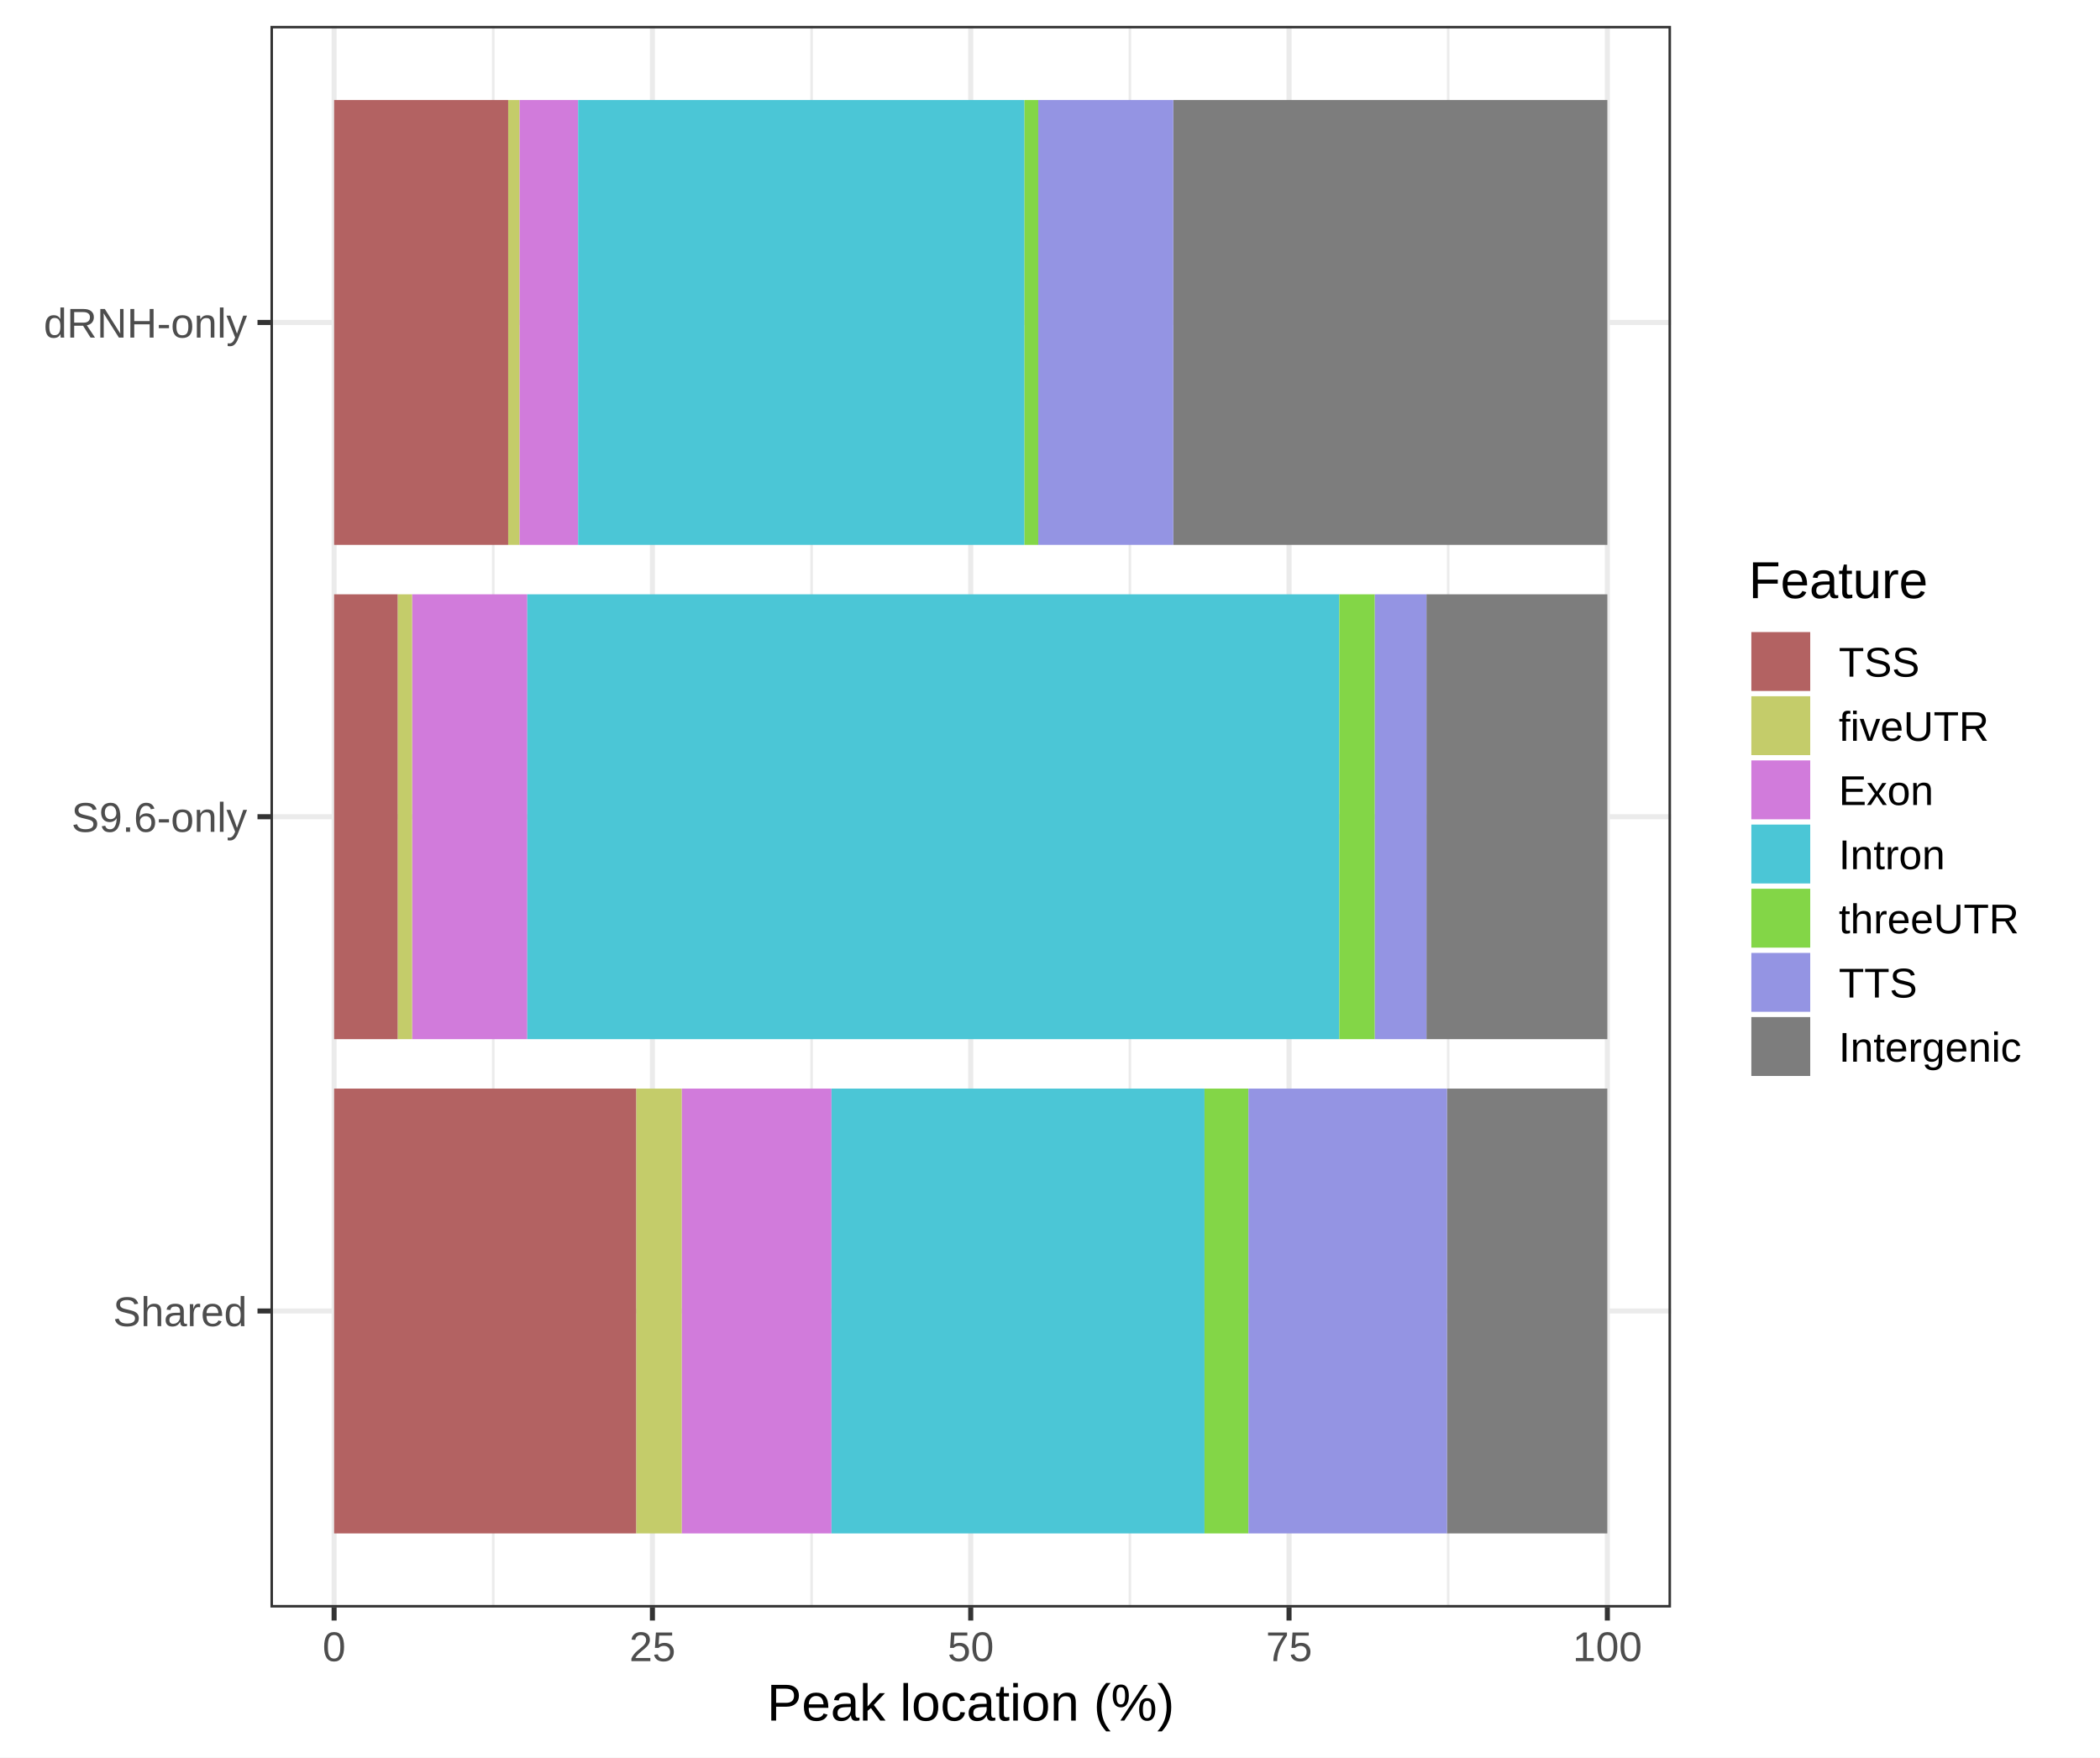
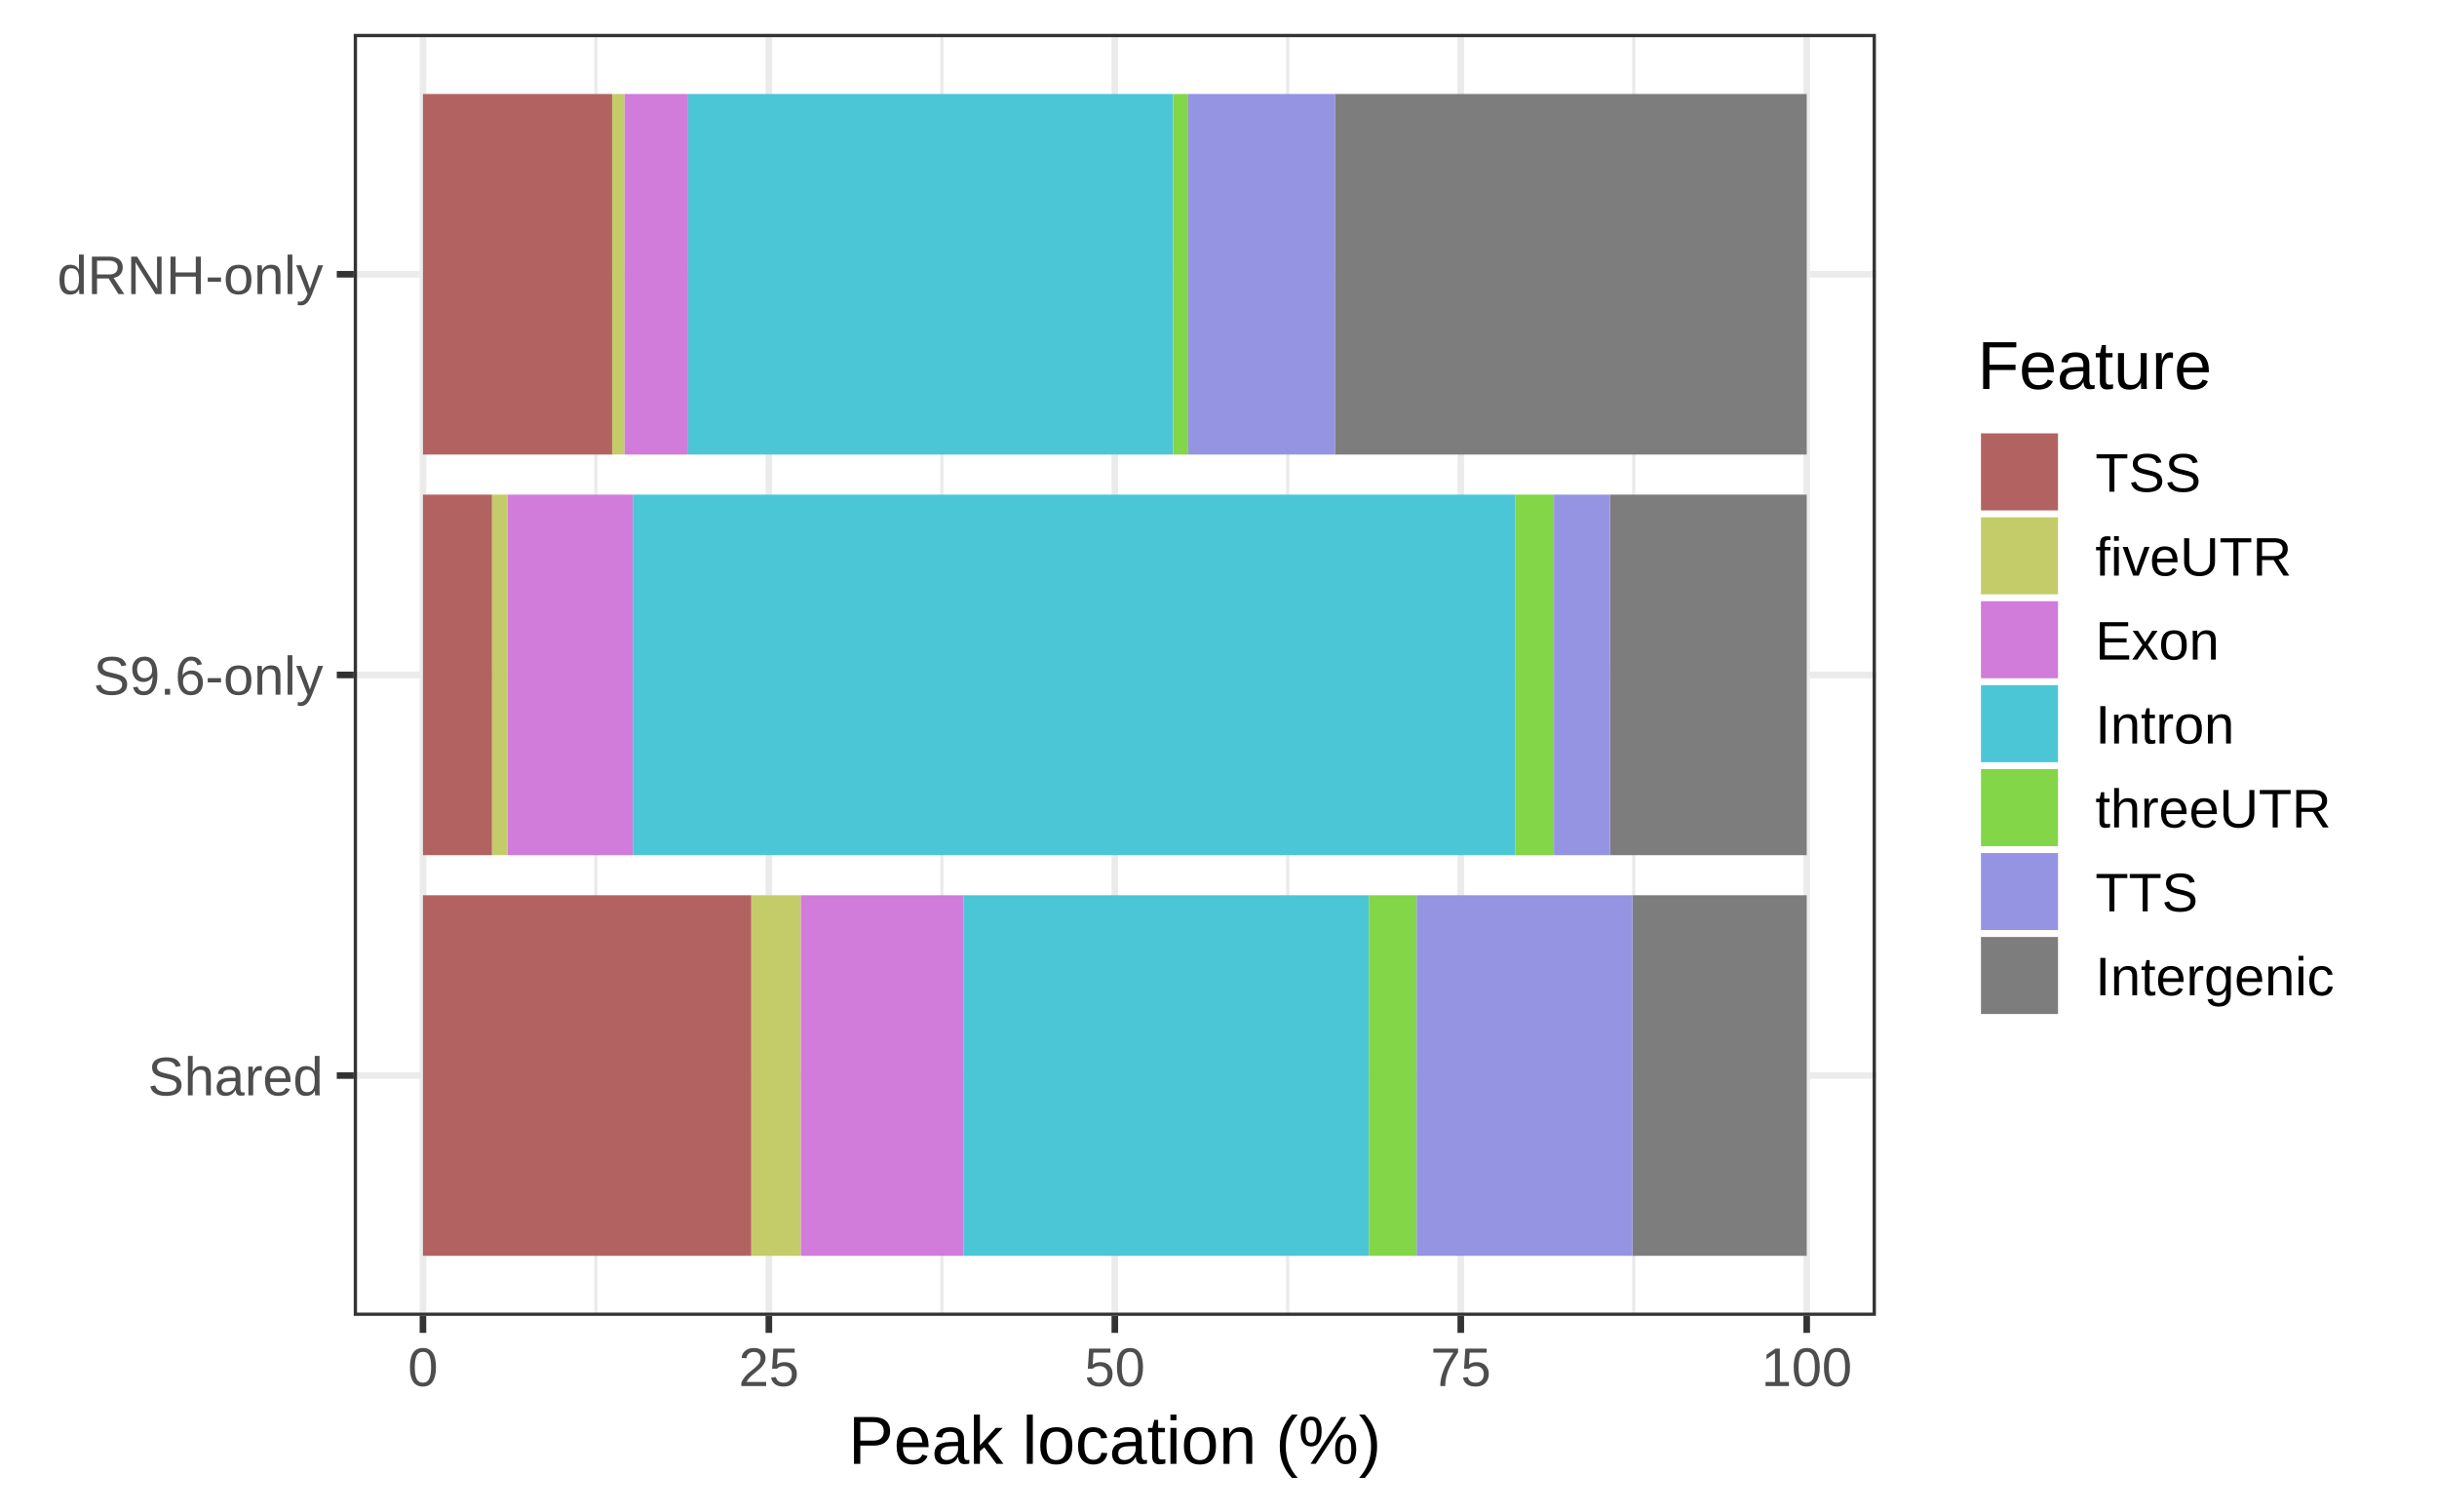
- <svg xmlns="http://www.w3.org/2000/svg" class="svglite" width="565.50pt" height="473.25pt" viewBox="0 0 565.50 473.25">
+ <svg xmlns="http://www.w3.org/2000/svg" class="svglite" width="501.75pt" height="311.25pt" viewBox="0 0 501.75 311.25">
  <defs>
    <style type="text/css">
    .svglite line, .svglite polyline, .svglite polygon, .svglite path, .svglite rect, .svglite circle {
      fill: none;
      stroke: #000000;
      stroke-linecap: round;
      stroke-linejoin: round;
      stroke-miterlimit: 10.00;
    }
  </style>
  </defs>
  <rect width="100%" height="100%" style="stroke: none; fill: #FFFFFF;" />
  <defs>
-     <clipPath id="cpMC4wMHw1NjUuNTB8MC4wMHw0NzMuMjU=">
-       <rect x="0.00" y="0.00" width="565.50" height="473.25" />
+     <clipPath id="cpMC4wMHw1MDEuNzV8MC4wMHwzMTEuMjU=">
+       <rect x="0.00" y="0.00" width="501.75" height="311.25" />
    </clipPath>
  </defs>
-   <g clip-path="url(#cpMC4wMHw1NjUuNTB8MC4wMHw0NzMuMjU=)">
-     <rect x="0.00" y="0.00" width="565.50" height="473.25" style="stroke-width: 1.36; stroke: #FFFFFF; fill: #FFFFFF;" />
+   <g clip-path="url(#cpMC4wMHw1MDEuNzV8MC4wMHwzMTEuMjU=)">
+     <rect x="0.00" y="0.00" width="501.75" height="311.25" style="stroke-width: 1.36; stroke: #FFFFFF; fill: #FFFFFF;" />
  </g>
  <defs>
-     <clipPath id="cpNzIuODN8NDQ5Ljk4fDYuOTd8NDMyLjky">
-       <rect x="72.83" y="6.97" width="377.15" height="425.94" />
+     <clipPath id="cpNzIuODN8Mzg2LjIzfDYuOTd8MjcwLjky">
+       <rect x="72.83" y="6.97" width="313.40" height="263.94" />
    </clipPath>
  </defs>
-   <g clip-path="url(#cpNzIuODN8NDQ5Ljk4fDYuOTd8NDMyLjky)">
-     <rect x="72.83" y="6.97" width="377.15" height="425.94" style="stroke-width: 1.36; stroke: none; fill: #FFFFFF;" />
-     <polyline points="132.83,432.92 132.83,6.97 " style="stroke-width: 0.68; stroke: #EBEBEB; stroke-linecap: butt;" />
-     <polyline points="218.55,432.92 218.55,6.97 " style="stroke-width: 0.68; stroke: #EBEBEB; stroke-linecap: butt;" />
-     <polyline points="304.26,432.92 304.26,6.97 " style="stroke-width: 0.68; stroke: #EBEBEB; stroke-linecap: butt;" />
-     <polyline points="389.98,432.92 389.98,6.97 " style="stroke-width: 0.68; stroke: #EBEBEB; stroke-linecap: butt;" />
-     <polyline points="72.83,353.05 449.98,353.05 " style="stroke-width: 1.36; stroke: #EBEBEB; stroke-linecap: butt;" />
-     <polyline points="72.83,219.95 449.98,219.95 " style="stroke-width: 1.36; stroke: #EBEBEB; stroke-linecap: butt;" />
-     <polyline points="72.83,86.84 449.98,86.84 " style="stroke-width: 1.36; stroke: #EBEBEB; stroke-linecap: butt;" />
-     <polyline points="89.97,432.92 89.97,6.97 " style="stroke-width: 1.36; stroke: #EBEBEB; stroke-linecap: butt;" />
-     <polyline points="175.69,432.92 175.69,6.97 " style="stroke-width: 1.36; stroke: #EBEBEB; stroke-linecap: butt;" />
-     <polyline points="261.40,432.92 261.40,6.97 " style="stroke-width: 1.36; stroke: #EBEBEB; stroke-linecap: butt;" />
-     <polyline points="347.12,432.92 347.12,6.97 " style="stroke-width: 1.36; stroke: #EBEBEB; stroke-linecap: butt;" />
-     <polyline points="432.84,432.92 432.84,6.97 " style="stroke-width: 1.36; stroke: #EBEBEB; stroke-linecap: butt;" />
-     <rect x="139.87" y="26.94" width="15.81" height="119.80" style="stroke-width: 1.07; stroke: none; stroke-linecap: square; stroke-linejoin: miter; fill: #D17BDB;" />
-     <rect x="136.85" y="26.94" width="3.02" height="119.80" style="stroke-width: 1.07; stroke: none; stroke-linecap: square; stroke-linejoin: miter; fill: #C4CC6A;" />
-     <rect x="315.95" y="26.94" width="116.89" height="119.80" style="stroke-width: 1.07; stroke: none; stroke-linecap: square; stroke-linejoin: miter; fill: #7D7D7D;" />
-     <rect x="155.68" y="26.94" width="120.19" height="119.80" style="stroke-width: 1.07; stroke: none; stroke-linecap: square; stroke-linejoin: miter; fill: #4BC6D6;" />
-     <rect x="275.87" y="26.94" width="3.71" height="119.80" style="stroke-width: 1.07; stroke: none; stroke-linecap: square; stroke-linejoin: miter; fill: #83D647;" />
-     <rect x="89.97" y="26.94" width="46.87" height="119.80" style="stroke-width: 1.07; stroke: none; stroke-linecap: square; stroke-linejoin: miter; fill: #B36262;" />
-     <rect x="279.58" y="26.94" width="36.37" height="119.80" style="stroke-width: 1.07; stroke: none; stroke-linecap: square; stroke-linejoin: miter; fill: #9494E3;" />
-     <rect x="110.97" y="160.05" width="31.02" height="119.80" style="stroke-width: 1.07; stroke: none; stroke-linecap: square; stroke-linejoin: miter; fill: #D17BDB;" />
-     <rect x="107.07" y="160.05" width="3.90" height="119.80" style="stroke-width: 1.07; stroke: none; stroke-linecap: square; stroke-linejoin: miter; fill: #C4CC6A;" />
-     <rect x="384.12" y="160.05" width="48.72" height="119.80" style="stroke-width: 1.07; stroke: none; stroke-linecap: square; stroke-linejoin: miter; fill: #7D7D7D;" />
-     <rect x="141.99" y="160.05" width="218.66" height="119.80" style="stroke-width: 1.07; stroke: none; stroke-linecap: square; stroke-linejoin: miter; fill: #4BC6D6;" />
-     <rect x="360.65" y="160.05" width="9.57" height="119.80" style="stroke-width: 1.07; stroke: none; stroke-linecap: square; stroke-linejoin: miter; fill: #83D647;" />
-     <rect x="89.97" y="160.05" width="17.10" height="119.80" style="stroke-width: 1.07; stroke: none; stroke-linecap: square; stroke-linejoin: miter; fill: #B36262;" />
-     <rect x="370.22" y="160.05" width="13.90" height="119.80" style="stroke-width: 1.07; stroke: none; stroke-linecap: square; stroke-linejoin: miter; fill: #9494E3;" />
-     <rect x="183.56" y="293.16" width="40.34" height="119.80" style="stroke-width: 1.07; stroke: none; stroke-linecap: square; stroke-linejoin: miter; fill: #D17BDB;" />
-     <rect x="171.31" y="293.16" width="12.26" height="119.80" style="stroke-width: 1.07; stroke: none; stroke-linecap: square; stroke-linejoin: miter; fill: #C4CC6A;" />
-     <rect x="389.64" y="293.16" width="43.19" height="119.80" style="stroke-width: 1.07; stroke: none; stroke-linecap: square; stroke-linejoin: miter; fill: #7D7D7D;" />
-     <rect x="223.91" y="293.16" width="100.45" height="119.80" style="stroke-width: 1.07; stroke: none; stroke-linecap: square; stroke-linejoin: miter; fill: #4BC6D6;" />
-     <rect x="324.35" y="293.16" width="11.83" height="119.80" style="stroke-width: 1.07; stroke: none; stroke-linecap: square; stroke-linejoin: miter; fill: #83D647;" />
-     <rect x="89.97" y="293.16" width="81.33" height="119.80" style="stroke-width: 1.07; stroke: none; stroke-linecap: square; stroke-linejoin: miter; fill: #B36262;" />
-     <rect x="336.18" y="293.16" width="53.46" height="119.80" style="stroke-width: 1.07; stroke: none; stroke-linecap: square; stroke-linejoin: miter; fill: #9494E3;" />
-     <rect x="72.83" y="6.97" width="377.15" height="425.94" style="stroke-width: 1.36; stroke: #333333;" />
+   <g clip-path="url(#cpNzIuODN8Mzg2LjIzfDYuOTd8MjcwLjky)">
+     <rect x="72.83" y="6.97" width="313.40" height="263.94" style="stroke-width: 1.36; stroke: none; fill: #FFFFFF;" />
+     <polyline points="122.69,270.92 122.69,6.97 " style="stroke-width: 0.68; stroke: #EBEBEB; stroke-linecap: butt;" />
+     <polyline points="193.92,270.92 193.92,6.97 " style="stroke-width: 0.68; stroke: #EBEBEB; stroke-linecap: butt;" />
+     <polyline points="265.14,270.92 265.14,6.97 " style="stroke-width: 0.68; stroke: #EBEBEB; stroke-linecap: butt;" />
+     <polyline points="336.37,270.92 336.37,6.97 " style="stroke-width: 0.68; stroke: #EBEBEB; stroke-linecap: butt;" />
+     <polyline points="72.83,221.43 386.23,221.43 " style="stroke-width: 1.36; stroke: #EBEBEB; stroke-linecap: butt;" />
+     <polyline points="72.83,138.95 386.23,138.95 " style="stroke-width: 1.36; stroke: #EBEBEB; stroke-linecap: butt;" />
+     <polyline points="72.83,56.46 386.23,56.46 " style="stroke-width: 1.36; stroke: #EBEBEB; stroke-linecap: butt;" />
+     <polyline points="87.08,270.92 87.08,6.97 " style="stroke-width: 1.36; stroke: #EBEBEB; stroke-linecap: butt;" />
+     <polyline points="158.30,270.92 158.30,6.97 " style="stroke-width: 1.36; stroke: #EBEBEB; stroke-linecap: butt;" />
+     <polyline points="229.53,270.92 229.53,6.97 " style="stroke-width: 1.36; stroke: #EBEBEB; stroke-linecap: butt;" />
+     <polyline points="300.76,270.92 300.76,6.97 " style="stroke-width: 1.36; stroke: #EBEBEB; stroke-linecap: butt;" />
+     <polyline points="371.98,270.92 371.98,6.97 " style="stroke-width: 1.36; stroke: #EBEBEB; stroke-linecap: butt;" />
+     <rect x="128.53" y="19.35" width="13.14" height="74.23" style="stroke-width: 1.07; stroke: none; stroke-linecap: square; stroke-linejoin: miter; fill: #D17BDB;" />
+     <rect x="126.03" y="19.35" width="2.51" height="74.23" style="stroke-width: 1.07; stroke: none; stroke-linecap: square; stroke-linejoin: miter; fill: #C4CC6A;" />
+     <rect x="274.85" y="19.35" width="97.13" height="74.23" style="stroke-width: 1.07; stroke: none; stroke-linecap: square; stroke-linejoin: miter; fill: #7D7D7D;" />
+     <rect x="141.67" y="19.35" width="99.87" height="74.23" style="stroke-width: 1.07; stroke: none; stroke-linecap: square; stroke-linejoin: miter; fill: #4BC6D6;" />
+     <rect x="241.55" y="19.35" width="3.08" height="74.23" style="stroke-width: 1.07; stroke: none; stroke-linecap: square; stroke-linejoin: miter; fill: #83D647;" />
+     <rect x="87.08" y="19.35" width="38.95" height="74.23" style="stroke-width: 1.07; stroke: none; stroke-linecap: square; stroke-linejoin: miter; fill: #B36262;" />
+     <rect x="244.63" y="19.35" width="30.23" height="74.23" style="stroke-width: 1.07; stroke: none; stroke-linecap: square; stroke-linejoin: miter; fill: #9494E3;" />
+     <rect x="104.52" y="101.83" width="25.78" height="74.23" style="stroke-width: 1.07; stroke: none; stroke-linecap: square; stroke-linejoin: miter; fill: #D17BDB;" />
+     <rect x="101.28" y="101.83" width="3.24" height="74.23" style="stroke-width: 1.07; stroke: none; stroke-linecap: square; stroke-linejoin: miter; fill: #C4CC6A;" />
+     <rect x="331.50" y="101.83" width="40.48" height="74.23" style="stroke-width: 1.07; stroke: none; stroke-linecap: square; stroke-linejoin: miter; fill: #7D7D7D;" />
+     <rect x="130.30" y="101.83" width="181.70" height="74.23" style="stroke-width: 1.07; stroke: none; stroke-linecap: square; stroke-linejoin: miter; fill: #4BC6D6;" />
+     <rect x="312.00" y="101.83" width="7.95" height="74.23" style="stroke-width: 1.07; stroke: none; stroke-linecap: square; stroke-linejoin: miter; fill: #83D647;" />
+     <rect x="87.08" y="101.83" width="14.21" height="74.23" style="stroke-width: 1.07; stroke: none; stroke-linecap: square; stroke-linejoin: miter; fill: #B36262;" />
+     <rect x="319.95" y="101.83" width="11.55" height="74.23" style="stroke-width: 1.07; stroke: none; stroke-linecap: square; stroke-linejoin: miter; fill: #9494E3;" />
+     <rect x="164.85" y="184.31" width="33.53" height="74.23" style="stroke-width: 1.07; stroke: none; stroke-linecap: square; stroke-linejoin: miter; fill: #D17BDB;" />
+     <rect x="154.66" y="184.31" width="10.18" height="74.23" style="stroke-width: 1.07; stroke: none; stroke-linecap: square; stroke-linejoin: miter; fill: #C4CC6A;" />
+     <rect x="336.09" y="184.31" width="35.89" height="74.23" style="stroke-width: 1.07; stroke: none; stroke-linecap: square; stroke-linejoin: miter; fill: #7D7D7D;" />
+     <rect x="198.37" y="184.31" width="83.47" height="74.23" style="stroke-width: 1.07; stroke: none; stroke-linecap: square; stroke-linejoin: miter; fill: #4BC6D6;" />
+     <rect x="281.84" y="184.31" width="9.83" height="74.23" style="stroke-width: 1.07; stroke: none; stroke-linecap: square; stroke-linejoin: miter; fill: #83D647;" />
+     <rect x="87.08" y="184.31" width="67.59" height="74.23" style="stroke-width: 1.07; stroke: none; stroke-linecap: square; stroke-linejoin: miter; fill: #B36262;" />
+     <rect x="291.67" y="184.31" width="44.42" height="74.23" style="stroke-width: 1.07; stroke: none; stroke-linecap: square; stroke-linejoin: miter; fill: #9494E3;" />
+     <rect x="72.83" y="6.97" width="313.40" height="263.94" style="stroke-width: 1.36; stroke: #333333;" />
  </g>
-   <g clip-path="url(#cpMC4wMHw1NjUuNTB8MC4wMHw0NzMuMjU=)">
-     <text x="66.55" y="357.13" text-anchor="end" style="font-size: 11.20px; fill: #4D4D4D; font-family: Liberation Sans;" textLength="39.38px" lengthAdjust="spacingAndGlyphs">Shared</text>
-     <text x="66.55" y="224.02" text-anchor="end" style="font-size: 11.20px; fill: #4D4D4D; font-family: Liberation Sans;" textLength="52.82px" lengthAdjust="spacingAndGlyphs">S9.6-only</text>
-     <text x="66.55" y="90.92" text-anchor="end" style="font-size: 11.20px; fill: #4D4D4D; font-family: Liberation Sans;" textLength="59.58px" lengthAdjust="spacingAndGlyphs">dRNH-only</text>
-     <polyline points="69.34,353.05 72.83,353.05 " style="stroke-width: 1.36; stroke: #333333; stroke-linecap: butt;" />
-     <polyline points="69.34,219.95 72.83,219.95 " style="stroke-width: 1.36; stroke: #333333; stroke-linecap: butt;" />
-     <polyline points="69.34,86.84 72.83,86.84 " style="stroke-width: 1.36; stroke: #333333; stroke-linecap: butt;" />
-     <polyline points="89.97,436.41 89.97,432.92 " style="stroke-width: 1.36; stroke: #333333; stroke-linecap: butt;" />
-     <polyline points="175.69,436.41 175.69,432.92 " style="stroke-width: 1.36; stroke: #333333; stroke-linecap: butt;" />
-     <polyline points="261.40,436.41 261.40,432.92 " style="stroke-width: 1.36; stroke: #333333; stroke-linecap: butt;" />
-     <polyline points="347.12,436.41 347.12,432.92 " style="stroke-width: 1.36; stroke: #333333; stroke-linecap: butt;" />
-     <polyline points="432.84,436.41 432.84,432.92 " style="stroke-width: 1.36; stroke: #333333; stroke-linecap: butt;" />
-     <text x="89.97" y="447.35" text-anchor="middle" style="font-size: 11.20px; fill: #4D4D4D; font-family: Liberation Sans;" textLength="7.12px" lengthAdjust="spacingAndGlyphs">0</text>
-     <text x="175.69" y="447.35" text-anchor="middle" style="font-size: 11.20px; fill: #4D4D4D; font-family: Liberation Sans;" textLength="14.24px" lengthAdjust="spacingAndGlyphs">25</text>
-     <text x="261.40" y="447.35" text-anchor="middle" style="font-size: 11.20px; fill: #4D4D4D; font-family: Liberation Sans;" textLength="14.24px" lengthAdjust="spacingAndGlyphs">50</text>
-     <text x="347.12" y="447.35" text-anchor="middle" style="font-size: 11.20px; fill: #4D4D4D; font-family: Liberation Sans;" textLength="14.24px" lengthAdjust="spacingAndGlyphs">75</text>
-     <text x="432.84" y="447.35" text-anchor="middle" style="font-size: 11.20px; fill: #4D4D4D; font-family: Liberation Sans;" textLength="21.36px" lengthAdjust="spacingAndGlyphs">100</text>
-     <text x="261.40" y="463.37" text-anchor="middle" style="font-size: 14.00px; font-family: Liberation Sans;" textLength="121.87px" lengthAdjust="spacingAndGlyphs">Peak location (%)</text>
-     <rect x="463.93" y="142.45" width="94.60" height="154.99" style="stroke-width: 1.36; stroke: none; fill: #FFFFFF;" />
-     <text x="470.90" y="161.08" style="font-size: 14.00px; font-family: Liberation Sans;" textLength="52.88px" lengthAdjust="spacingAndGlyphs">Feature</text>
-     <rect x="470.90" y="169.51" width="17.28" height="17.28" style="stroke-width: 1.36; stroke: none; fill: #FFFFFF;" />
-     <rect x="471.61" y="170.22" width="15.86" height="15.86" style="stroke-width: 1.07; stroke: none; stroke-linecap: square; stroke-linejoin: miter; fill: #B36262;" />
-     <rect x="470.90" y="186.79" width="17.28" height="17.28" style="stroke-width: 1.36; stroke: none; fill: #FFFFFF;" />
-     <rect x="471.61" y="187.50" width="15.86" height="15.86" style="stroke-width: 1.07; stroke: none; stroke-linecap: square; stroke-linejoin: miter; fill: #C4CC6A;" />
-     <rect x="470.90" y="204.07" width="17.28" height="17.28" style="stroke-width: 1.36; stroke: none; fill: #FFFFFF;" />
-     <rect x="471.61" y="204.78" width="15.86" height="15.86" style="stroke-width: 1.07; stroke: none; stroke-linecap: square; stroke-linejoin: miter; fill: #D17BDB;" />
-     <rect x="470.90" y="221.35" width="17.28" height="17.28" style="stroke-width: 1.36; stroke: none; fill: #FFFFFF;" />
-     <rect x="471.61" y="222.06" width="15.86" height="15.86" style="stroke-width: 1.07; stroke: none; stroke-linecap: square; stroke-linejoin: miter; fill: #4BC6D6;" />
-     <rect x="470.90" y="238.63" width="17.28" height="17.28" style="stroke-width: 1.36; stroke: none; fill: #FFFFFF;" />
-     <rect x="471.61" y="239.34" width="15.86" height="15.86" style="stroke-width: 1.07; stroke: none; stroke-linecap: square; stroke-linejoin: miter; fill: #83D647;" />
-     <rect x="470.90" y="255.91" width="17.28" height="17.28" style="stroke-width: 1.36; stroke: none; fill: #FFFFFF;" />
-     <rect x="471.61" y="256.62" width="15.86" height="15.86" style="stroke-width: 1.07; stroke: none; stroke-linecap: square; stroke-linejoin: miter; fill: #9494E3;" />
-     <rect x="470.90" y="273.19" width="17.28" height="17.28" style="stroke-width: 1.36; stroke: none; fill: #FFFFFF;" />
-     <rect x="471.61" y="273.90" width="15.86" height="15.86" style="stroke-width: 1.07; stroke: none; stroke-linecap: square; stroke-linejoin: miter; fill: #7D7D7D;" />
-     <text x="495.15" y="182.23" style="font-size: 11.20px; font-family: Liberation Sans;" textLength="21.03px" lengthAdjust="spacingAndGlyphs">TSS</text>
-     <text x="495.15" y="199.51" style="font-size: 11.20px; font-family: Liberation Sans;" textLength="43.35px" lengthAdjust="spacingAndGlyphs">fiveUTR</text>
-     <text x="495.15" y="216.79" style="font-size: 11.20px; font-family: Liberation Sans;" textLength="27.29px" lengthAdjust="spacingAndGlyphs">Exon</text>
-     <text x="495.15" y="234.07" style="font-size: 11.20px; font-family: Liberation Sans;" textLength="33.07px" lengthAdjust="spacingAndGlyphs">Intron</text>
-     <text x="495.15" y="251.35" style="font-size: 11.20px; font-family: Liberation Sans;" textLength="52.39px" lengthAdjust="spacingAndGlyphs">threeUTR</text>
-     <text x="495.15" y="268.63" style="font-size: 11.20px; font-family: Liberation Sans;" textLength="20.57px" lengthAdjust="spacingAndGlyphs">TTS</text>
-     <text x="495.15" y="285.91" style="font-size: 11.20px; font-family: Liberation Sans;" textLength="56.40px" lengthAdjust="spacingAndGlyphs">Intergenic</text>
+   <g clip-path="url(#cpMC4wMHw1MDEuNzV8MC4wMHwzMTEuMjU=)">
+     <text x="66.55" y="225.51" text-anchor="end" style="font-size: 11.20px; fill: #4D4D4D; font-family: Liberation Sans;" textLength="39.38px" lengthAdjust="spacingAndGlyphs">Shared</text>
+     <text x="66.55" y="143.02" text-anchor="end" style="font-size: 11.20px; fill: #4D4D4D; font-family: Liberation Sans;" textLength="52.82px" lengthAdjust="spacingAndGlyphs">S9.6-only</text>
+     <text x="66.55" y="60.54" text-anchor="end" style="font-size: 11.20px; fill: #4D4D4D; font-family: Liberation Sans;" textLength="59.58px" lengthAdjust="spacingAndGlyphs">dRNH-only</text>
+     <polyline points="69.34,221.43 72.83,221.43 " style="stroke-width: 1.36; stroke: #333333; stroke-linecap: butt;" />
+     <polyline points="69.34,138.95 72.83,138.95 " style="stroke-width: 1.36; stroke: #333333; stroke-linecap: butt;" />
+     <polyline points="69.34,56.46 72.83,56.46 " style="stroke-width: 1.36; stroke: #333333; stroke-linecap: butt;" />
+     <polyline points="87.08,274.41 87.08,270.92 " style="stroke-width: 1.36; stroke: #333333; stroke-linecap: butt;" />
+     <polyline points="158.30,274.41 158.30,270.92 " style="stroke-width: 1.36; stroke: #333333; stroke-linecap: butt;" />
+     <polyline points="229.53,274.41 229.53,270.92 " style="stroke-width: 1.36; stroke: #333333; stroke-linecap: butt;" />
+     <polyline points="300.76,274.41 300.76,270.92 " style="stroke-width: 1.36; stroke: #333333; stroke-linecap: butt;" />
+     <polyline points="371.98,274.41 371.98,270.92 " style="stroke-width: 1.36; stroke: #333333; stroke-linecap: butt;" />
+     <text x="87.08" y="285.35" text-anchor="middle" style="font-size: 11.20px; fill: #4D4D4D; font-family: Liberation Sans;" textLength="7.12px" lengthAdjust="spacingAndGlyphs">0</text>
+     <text x="158.30" y="285.35" text-anchor="middle" style="font-size: 11.20px; fill: #4D4D4D; font-family: Liberation Sans;" textLength="14.24px" lengthAdjust="spacingAndGlyphs">25</text>
+     <text x="229.53" y="285.35" text-anchor="middle" style="font-size: 11.20px; fill: #4D4D4D; font-family: Liberation Sans;" textLength="14.24px" lengthAdjust="spacingAndGlyphs">50</text>
+     <text x="300.76" y="285.35" text-anchor="middle" style="font-size: 11.20px; fill: #4D4D4D; font-family: Liberation Sans;" textLength="14.24px" lengthAdjust="spacingAndGlyphs">75</text>
+     <text x="371.98" y="285.35" text-anchor="middle" style="font-size: 11.20px; fill: #4D4D4D; font-family: Liberation Sans;" textLength="21.36px" lengthAdjust="spacingAndGlyphs">100</text>
+     <text x="229.53" y="301.37" text-anchor="middle" style="font-size: 14.00px; font-family: Liberation Sans;" textLength="121.87px" lengthAdjust="spacingAndGlyphs">Peak location (%)</text>
+     <rect x="400.18" y="61.45" width="94.60" height="154.99" style="stroke-width: 1.36; stroke: none; fill: #FFFFFF;" />
+     <text x="407.15" y="80.08" style="font-size: 14.00px; font-family: Liberation Sans;" textLength="52.88px" lengthAdjust="spacingAndGlyphs">Feature</text>
+     <rect x="407.15" y="88.51" width="17.28" height="17.28" style="stroke-width: 1.36; stroke: none; fill: #FFFFFF;" />
+     <rect x="407.86" y="89.22" width="15.86" height="15.86" style="stroke-width: 1.07; stroke: none; stroke-linecap: square; stroke-linejoin: miter; fill: #B36262;" />
+     <rect x="407.15" y="105.79" width="17.28" height="17.28" style="stroke-width: 1.36; stroke: none; fill: #FFFFFF;" />
+     <rect x="407.86" y="106.50" width="15.86" height="15.86" style="stroke-width: 1.07; stroke: none; stroke-linecap: square; stroke-linejoin: miter; fill: #C4CC6A;" />
+     <rect x="407.15" y="123.07" width="17.28" height="17.28" style="stroke-width: 1.36; stroke: none; fill: #FFFFFF;" />
+     <rect x="407.86" y="123.78" width="15.86" height="15.86" style="stroke-width: 1.07; stroke: none; stroke-linecap: square; stroke-linejoin: miter; fill: #D17BDB;" />
+     <rect x="407.15" y="140.35" width="17.28" height="17.28" style="stroke-width: 1.36; stroke: none; fill: #FFFFFF;" />
+     <rect x="407.86" y="141.06" width="15.86" height="15.86" style="stroke-width: 1.07; stroke: none; stroke-linecap: square; stroke-linejoin: miter; fill: #4BC6D6;" />
+     <rect x="407.15" y="157.63" width="17.28" height="17.28" style="stroke-width: 1.36; stroke: none; fill: #FFFFFF;" />
+     <rect x="407.86" y="158.34" width="15.86" height="15.86" style="stroke-width: 1.07; stroke: none; stroke-linecap: square; stroke-linejoin: miter; fill: #83D647;" />
+     <rect x="407.15" y="174.91" width="17.28" height="17.28" style="stroke-width: 1.36; stroke: none; fill: #FFFFFF;" />
+     <rect x="407.86" y="175.62" width="15.86" height="15.86" style="stroke-width: 1.07; stroke: none; stroke-linecap: square; stroke-linejoin: miter; fill: #9494E3;" />
+     <rect x="407.15" y="192.19" width="17.28" height="17.28" style="stroke-width: 1.36; stroke: none; fill: #FFFFFF;" />
+     <rect x="407.86" y="192.90" width="15.86" height="15.86" style="stroke-width: 1.07; stroke: none; stroke-linecap: square; stroke-linejoin: miter; fill: #7D7D7D;" />
+     <text x="431.40" y="101.23" style="font-size: 11.20px; font-family: Liberation Sans;" textLength="21.03px" lengthAdjust="spacingAndGlyphs">TSS</text>
+     <text x="431.40" y="118.51" style="font-size: 11.20px; font-family: Liberation Sans;" textLength="43.35px" lengthAdjust="spacingAndGlyphs">fiveUTR</text>
+     <text x="431.40" y="135.79" style="font-size: 11.20px; font-family: Liberation Sans;" textLength="27.29px" lengthAdjust="spacingAndGlyphs">Exon</text>
+     <text x="431.40" y="153.07" style="font-size: 11.20px; font-family: Liberation Sans;" textLength="33.07px" lengthAdjust="spacingAndGlyphs">Intron</text>
+     <text x="431.40" y="170.35" style="font-size: 11.20px; font-family: Liberation Sans;" textLength="52.39px" lengthAdjust="spacingAndGlyphs">threeUTR</text>
+     <text x="431.40" y="187.63" style="font-size: 11.20px; font-family: Liberation Sans;" textLength="20.57px" lengthAdjust="spacingAndGlyphs">TTS</text>
+     <text x="431.40" y="204.91" style="font-size: 11.20px; font-family: Liberation Sans;" textLength="56.40px" lengthAdjust="spacingAndGlyphs">Intergenic</text>
  </g>
</svg>
